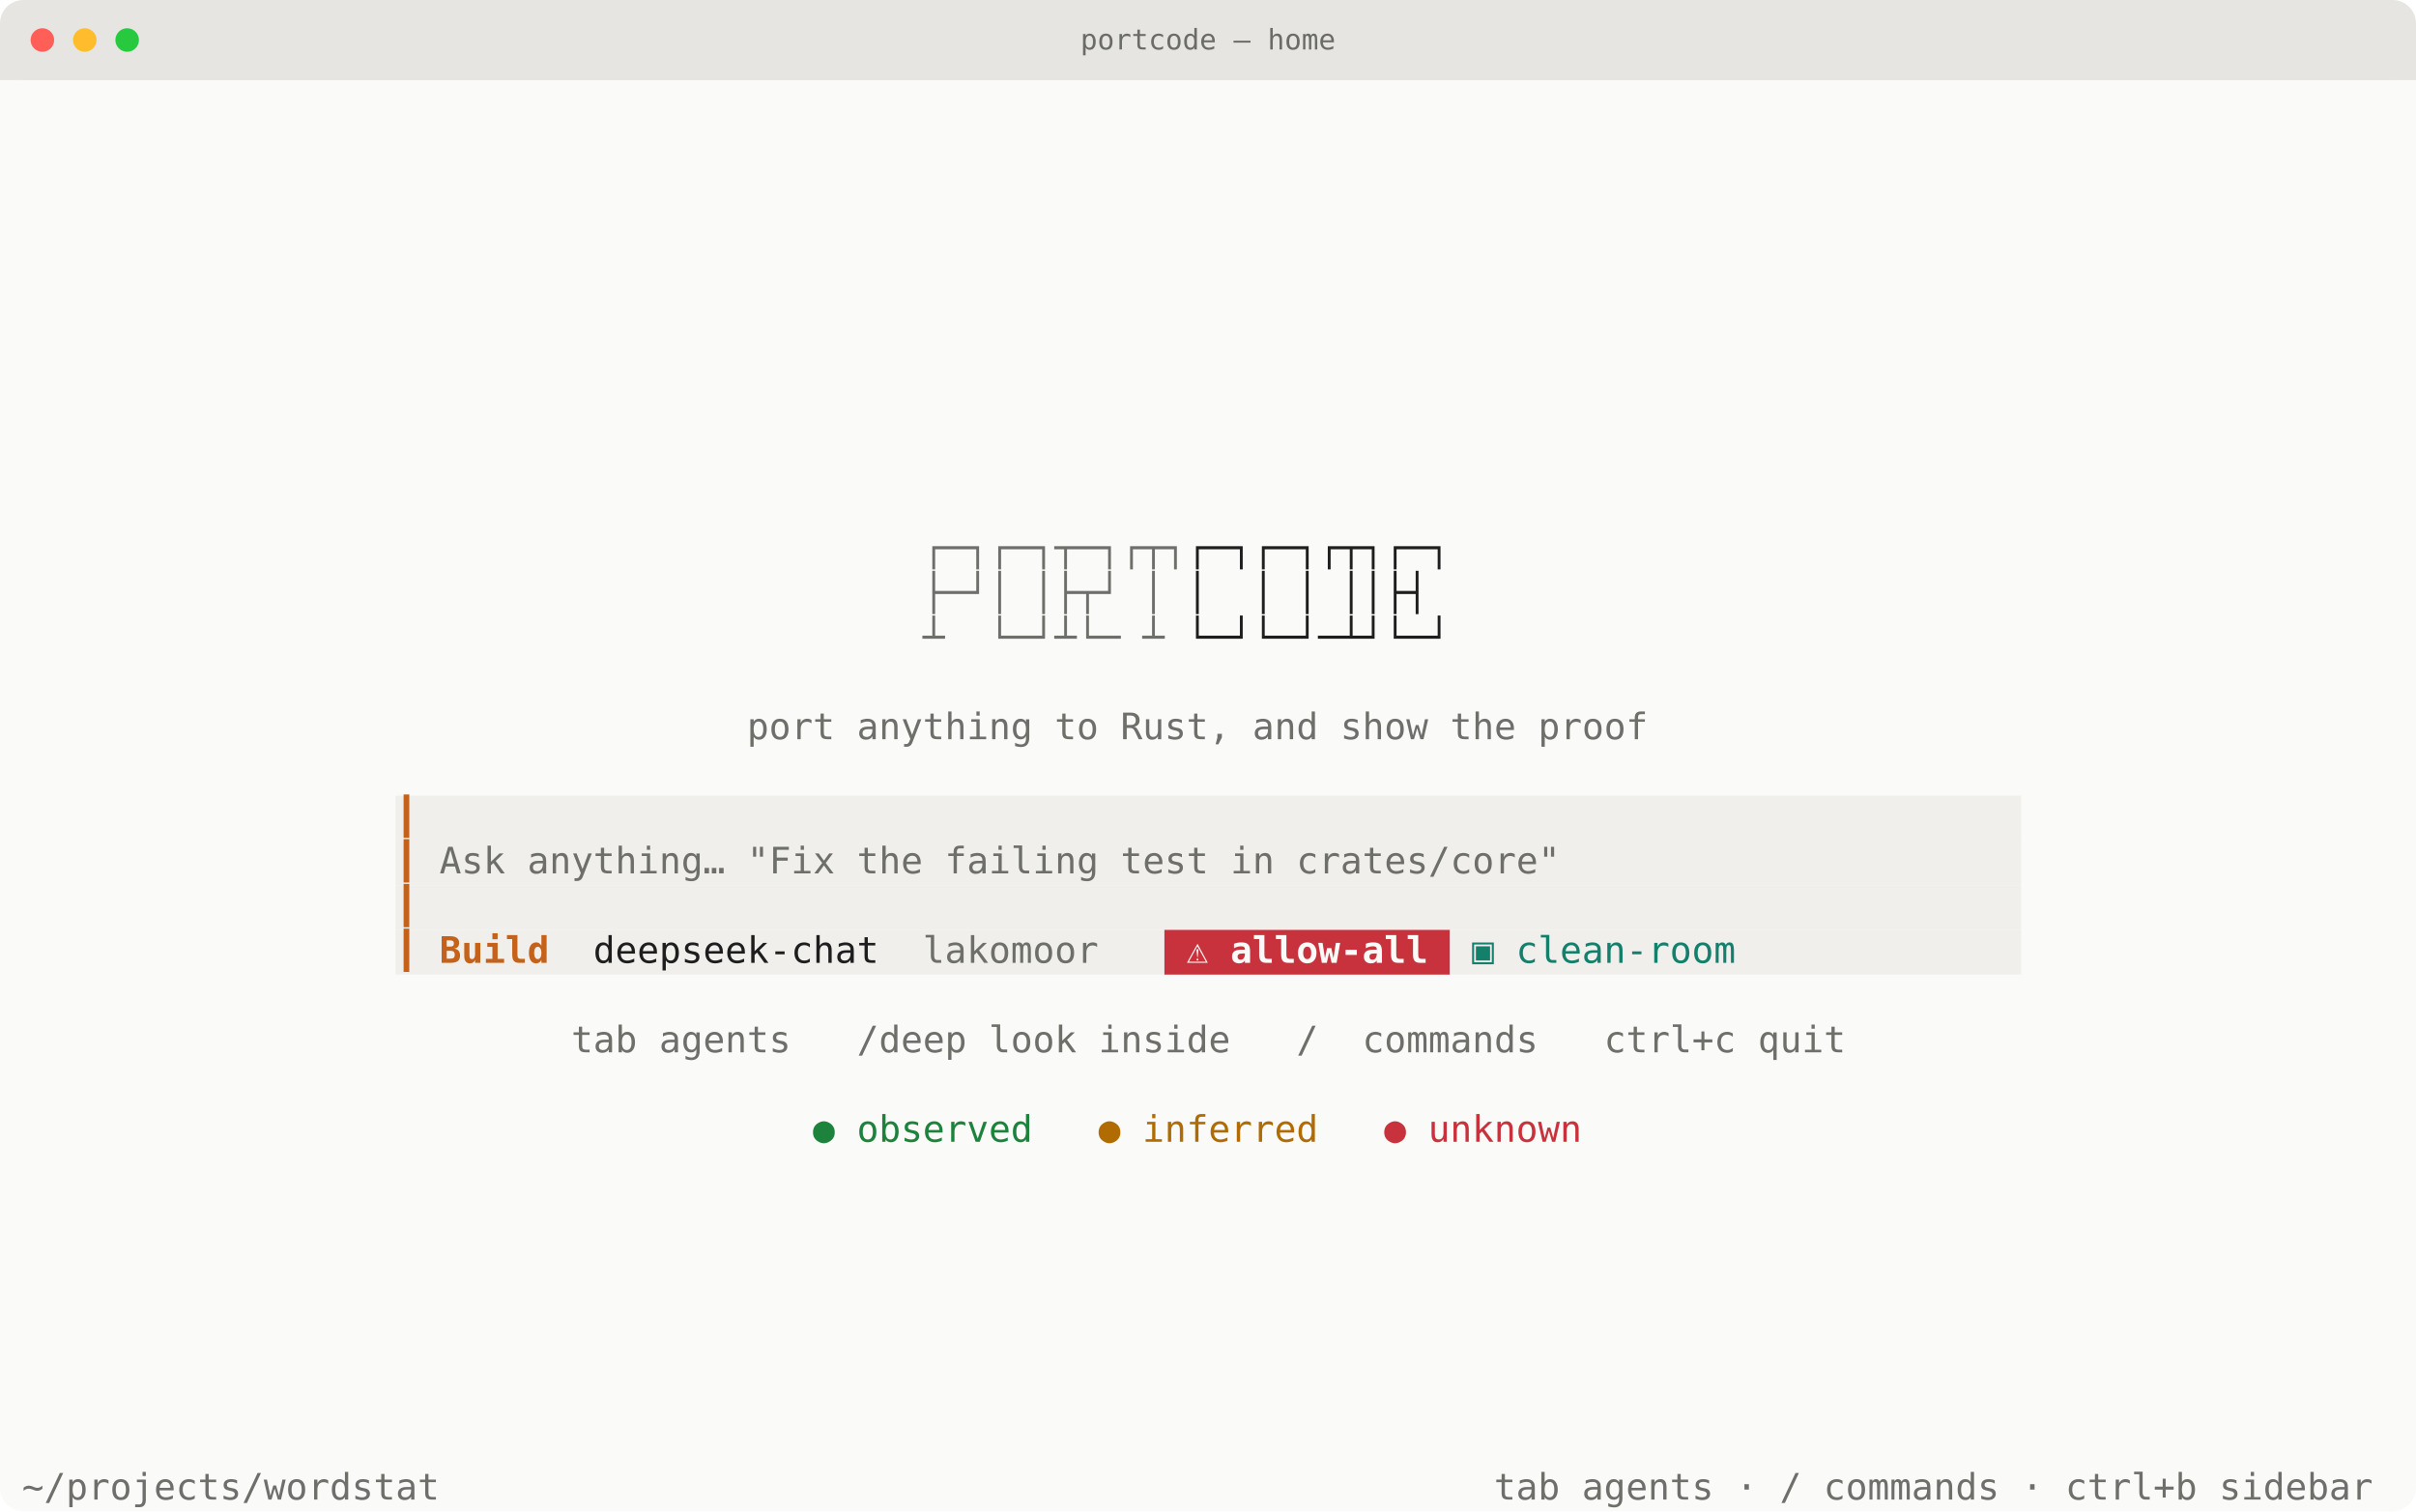
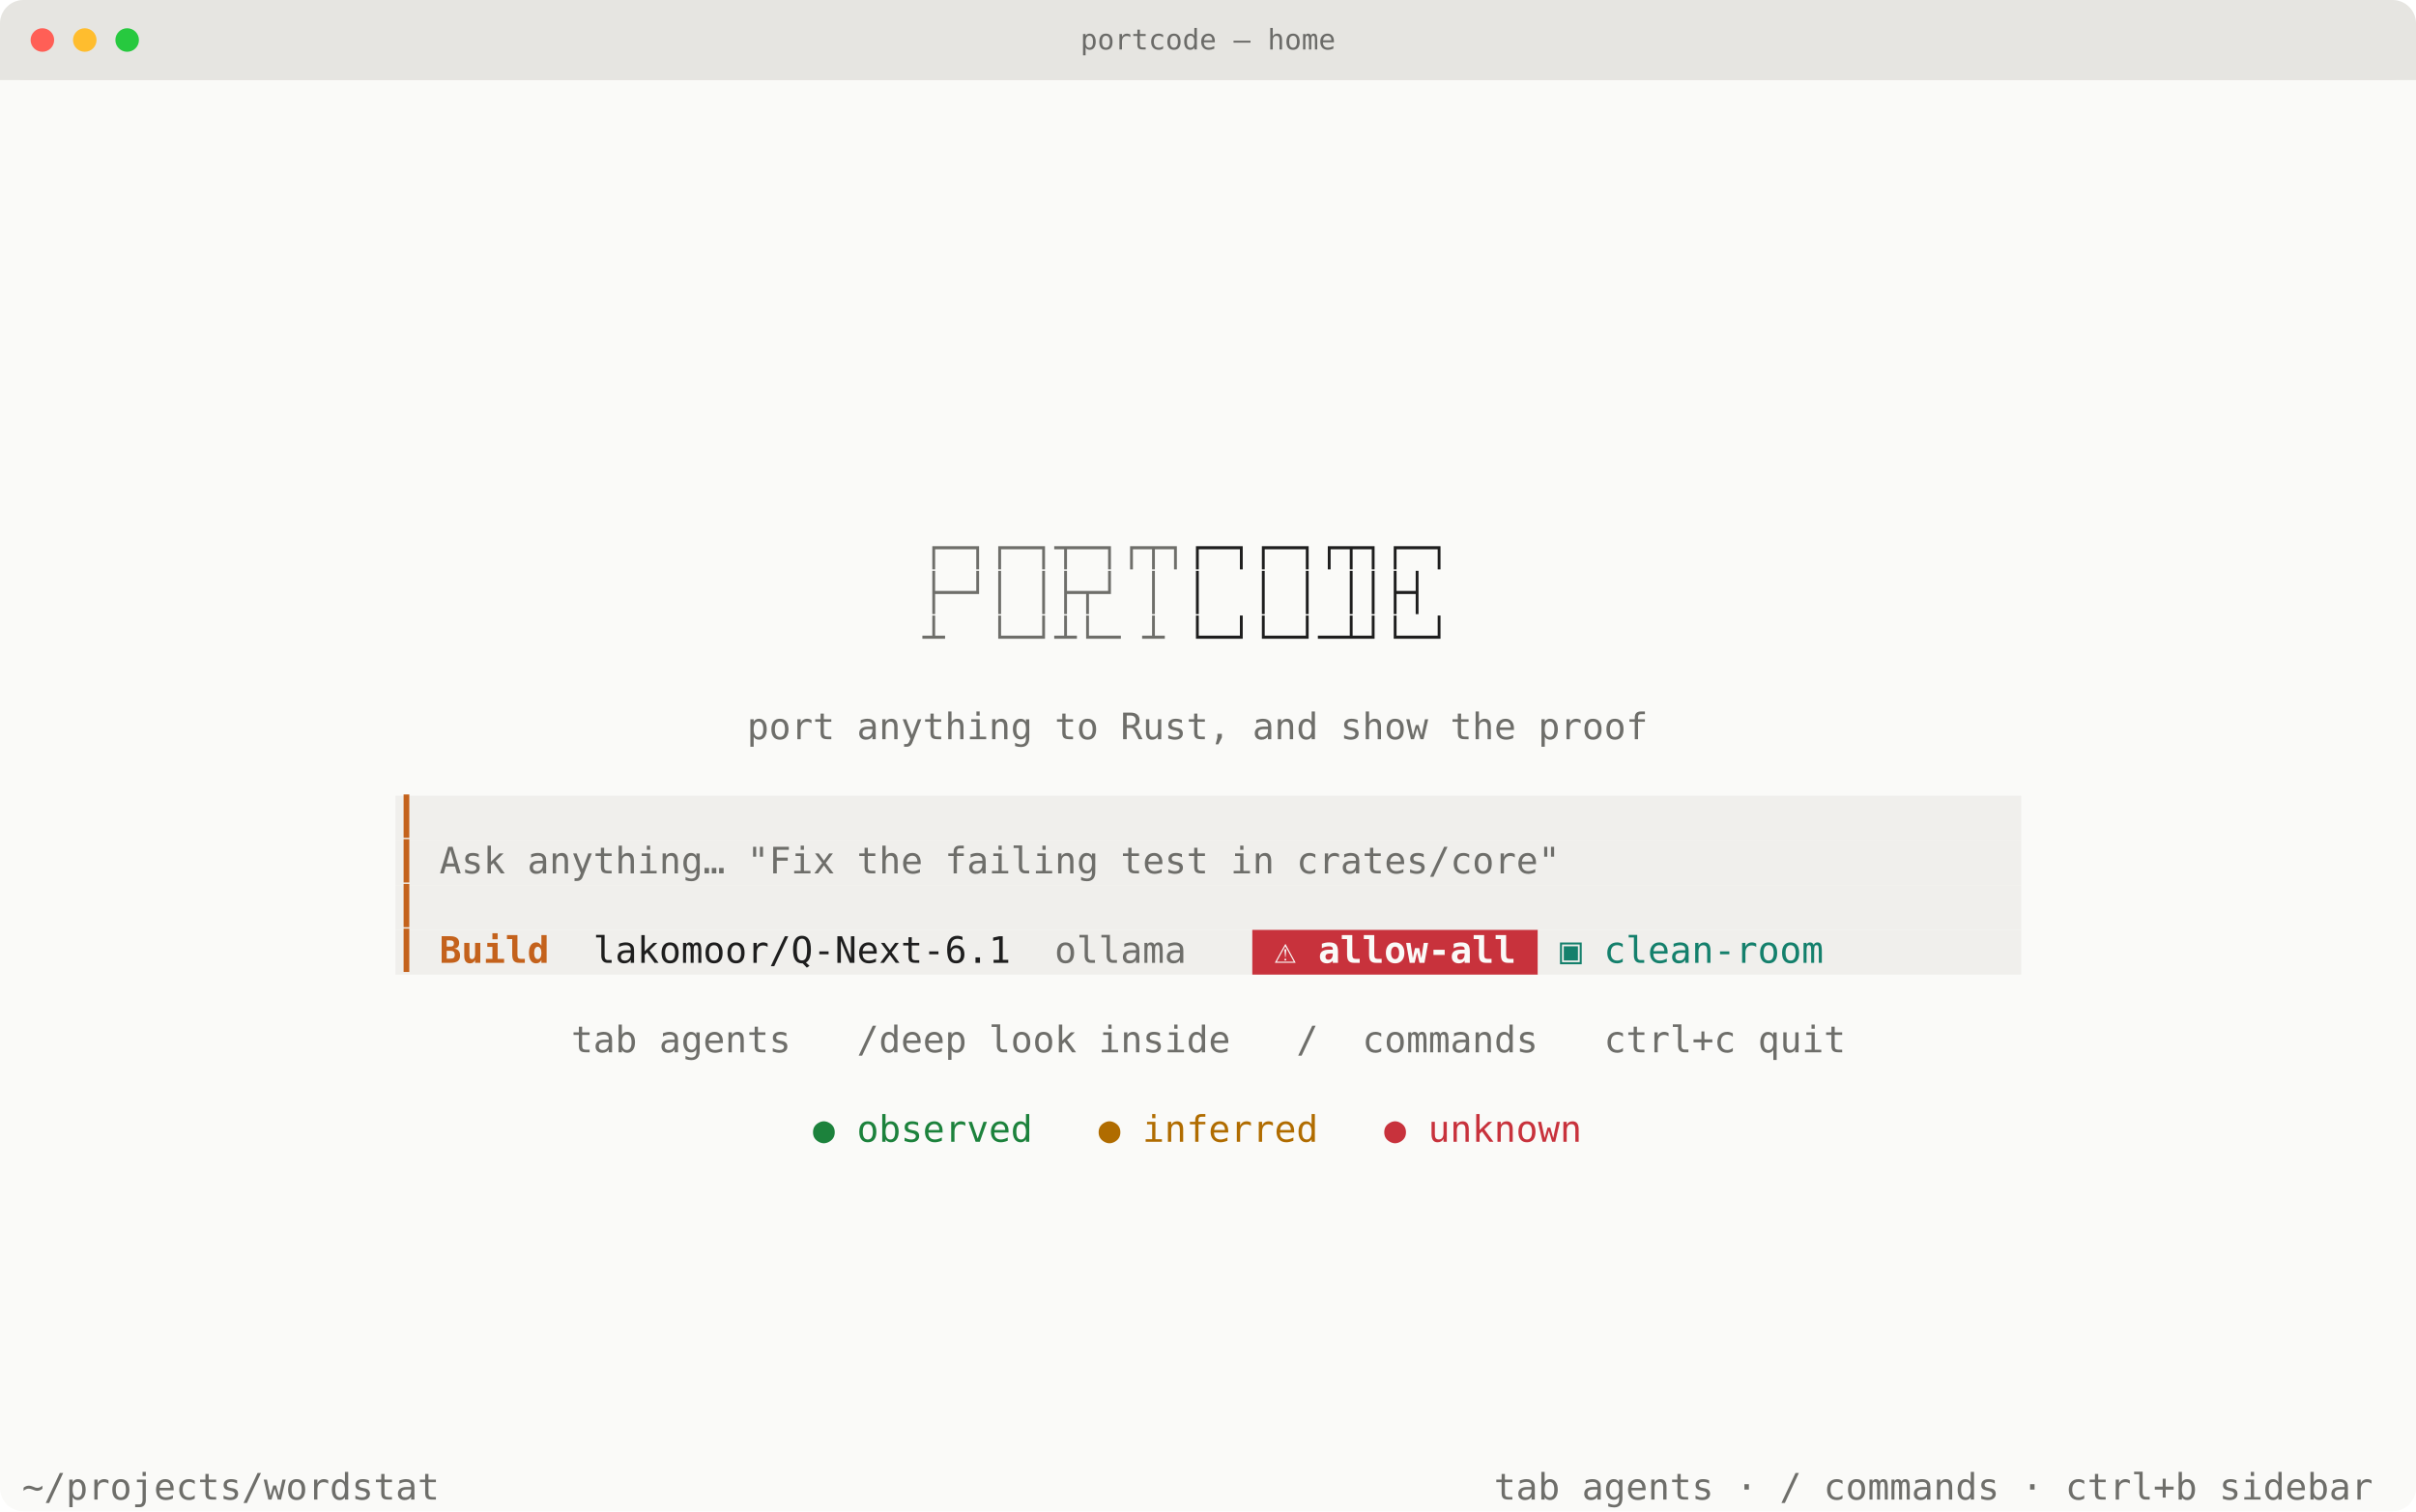
<svg xmlns="http://www.w3.org/2000/svg" width="1026" height="642" viewBox="0 0 1026 642" role="img" aria-label="portcode — home">
  <rect width="1026" height="642" rx="10" fill="#fafaf8" />
  <rect width="1026" height="34" rx="10" fill="#e6e5e1" />
  <rect y="24" width="1026" height="10" fill="#e6e5e1" />
  <circle cx="18" cy="17" r="5" fill="#ff5f56" />
  <circle cx="36" cy="17" r="5" fill="#ffbd2e" />
  <circle cx="54" cy="17" r="5" fill="#27c93f" />
  <text x="513" y="21" fill="#6b6b68" font-family="ui-monospace,Menlo,monospace" font-size="12" text-anchor="middle">portcode — home</text>
  <rect x="167.94" y="338.00" width="690.42" height="19" fill="#f0efec" />
  <rect x="167.94" y="357.00" width="690.42" height="19" fill="#f0efec" />
  <rect x="167.94" y="376.00" width="690.42" height="19" fill="#f0efec" />
-   <rect x="167.94" y="395.00" width="326.55" height="19" fill="#f0efec" />
-   <rect x="494.49" y="395.00" width="121.29" height="19" fill="#c8323c" />
-   <rect x="615.78" y="395.00" width="242.58" height="19" fill="#f0efec" />
+   <rect x="167.94" y="395.00" width="363.87" height="19" fill="#f0efec" />
+   <rect x="531.81" y="395.00" width="121.29" height="19" fill="#c8323c" />
+   <rect x="653.10" y="395.00" width="205.26" height="19" fill="#f0efec" />
  <g font-family="ui-monospace,SFMono-Regular,Menlo,Consolas,'DejaVu Sans Mono',monospace" font-size="15.5" xml:space="preserve">
    <text x="391.86" y="238.00" fill="#6e6e6a" textLength="111.96" lengthAdjust="spacingAndGlyphs">┌─┐┌─┐┬─┐┌┬┐</text>
    <text x="503.82" y="238.00" fill="#1e1e1e" textLength="111.96" lengthAdjust="spacingAndGlyphs" font-weight="700">┌─┐┌─┐┌┬┐┌─┐</text>
    <text x="391.86" y="257.00" fill="#6e6e6a" textLength="111.96" lengthAdjust="spacingAndGlyphs">├─┘│ │├┬┘ │ </text>
    <text x="503.82" y="257.00" fill="#1e1e1e" textLength="111.96" lengthAdjust="spacingAndGlyphs" font-weight="700">│  │ │ ││├┤ </text>
    <text x="391.86" y="276.00" fill="#6e6e6a" textLength="111.96" lengthAdjust="spacingAndGlyphs">┴  └─┘┴└─ ┴ </text>
    <text x="503.82" y="276.00" fill="#1e1e1e" textLength="111.96" lengthAdjust="spacingAndGlyphs" font-weight="700">└─┘└─┘─┴┘└─┘</text>
    <text x="317.22" y="314.00" fill="#6e6e6a" textLength="382.53" lengthAdjust="spacingAndGlyphs">port anything to Rust, and show the proof</text>
    <text x="167.94" y="352.00" fill="#c4621c" textLength="9.33" lengthAdjust="spacingAndGlyphs">┃</text>
    <text x="167.94" y="371.00" fill="#c4621c" textLength="9.33" lengthAdjust="spacingAndGlyphs">┃</text>
    <text x="177.27" y="371.00" fill="#6e6e6a" textLength="485.16" lengthAdjust="spacingAndGlyphs"> Ask anything… "Fix the failing test in crates/core"</text>
    <text x="167.94" y="390.00" fill="#c4621c" textLength="9.33" lengthAdjust="spacingAndGlyphs">┃</text>
    <text x="167.94" y="409.00" fill="#c4621c" textLength="9.33" lengthAdjust="spacingAndGlyphs">┃</text>
    <text x="186.60" y="409.00" fill="#c4621c" textLength="46.65" lengthAdjust="spacingAndGlyphs" font-weight="700">Build</text>
-     <text x="233.25" y="409.00" fill="#1e1e1e" textLength="139.95" lengthAdjust="spacingAndGlyphs">  deepseek-chat</text>
-     <text x="373.20" y="409.00" fill="#6e6e6a" textLength="93.30" lengthAdjust="spacingAndGlyphs">  lakomoor</text>
-     <text x="494.49" y="409.00" fill="#fafaf8" textLength="121.29" lengthAdjust="spacingAndGlyphs" font-weight="700"> ⚠ allow-all </text>
-     <text x="625.11" y="409.00" fill="#14806c" textLength="111.96" lengthAdjust="spacingAndGlyphs">▣ clean-room</text>
+     <text x="233.25" y="409.00" fill="#1e1e1e" textLength="195.93" lengthAdjust="spacingAndGlyphs">  lakomoor/Q-Next-6.1</text>
+     <text x="429.18" y="409.00" fill="#6e6e6a" textLength="74.64" lengthAdjust="spacingAndGlyphs">  ollama</text>
+     <text x="531.81" y="409.00" fill="#fafaf8" textLength="121.29" lengthAdjust="spacingAndGlyphs" font-weight="700"> ⚠ allow-all </text>
+     <text x="662.43" y="409.00" fill="#14806c" textLength="111.96" lengthAdjust="spacingAndGlyphs">▣ clean-room</text>
    <text x="242.58" y="447.00" fill="#6e6e6a" textLength="541.14" lengthAdjust="spacingAndGlyphs">tab agents   /deep look inside   /  commands   ctrl+c quit</text>
    <text x="345.21" y="485.00" fill="#1c823c" textLength="93.30" lengthAdjust="spacingAndGlyphs">● observed</text>
    <text x="438.51" y="485.00" fill="#b06c00" textLength="121.29" lengthAdjust="spacingAndGlyphs">   ● inferred</text>
    <text x="559.80" y="485.00" fill="#c8323c" textLength="111.96" lengthAdjust="spacingAndGlyphs">   ● unknown</text>
    <text x="0.00" y="637.00" fill="#6e6e6a" textLength="186.60" lengthAdjust="spacingAndGlyphs"> ~/projects/wordstat</text>
    <text x="634.44" y="637.00" fill="#6e6e6a" textLength="391.86" lengthAdjust="spacingAndGlyphs">tab agents · / commands · ctrl+b sidebar  </text>
  </g>
</svg>
